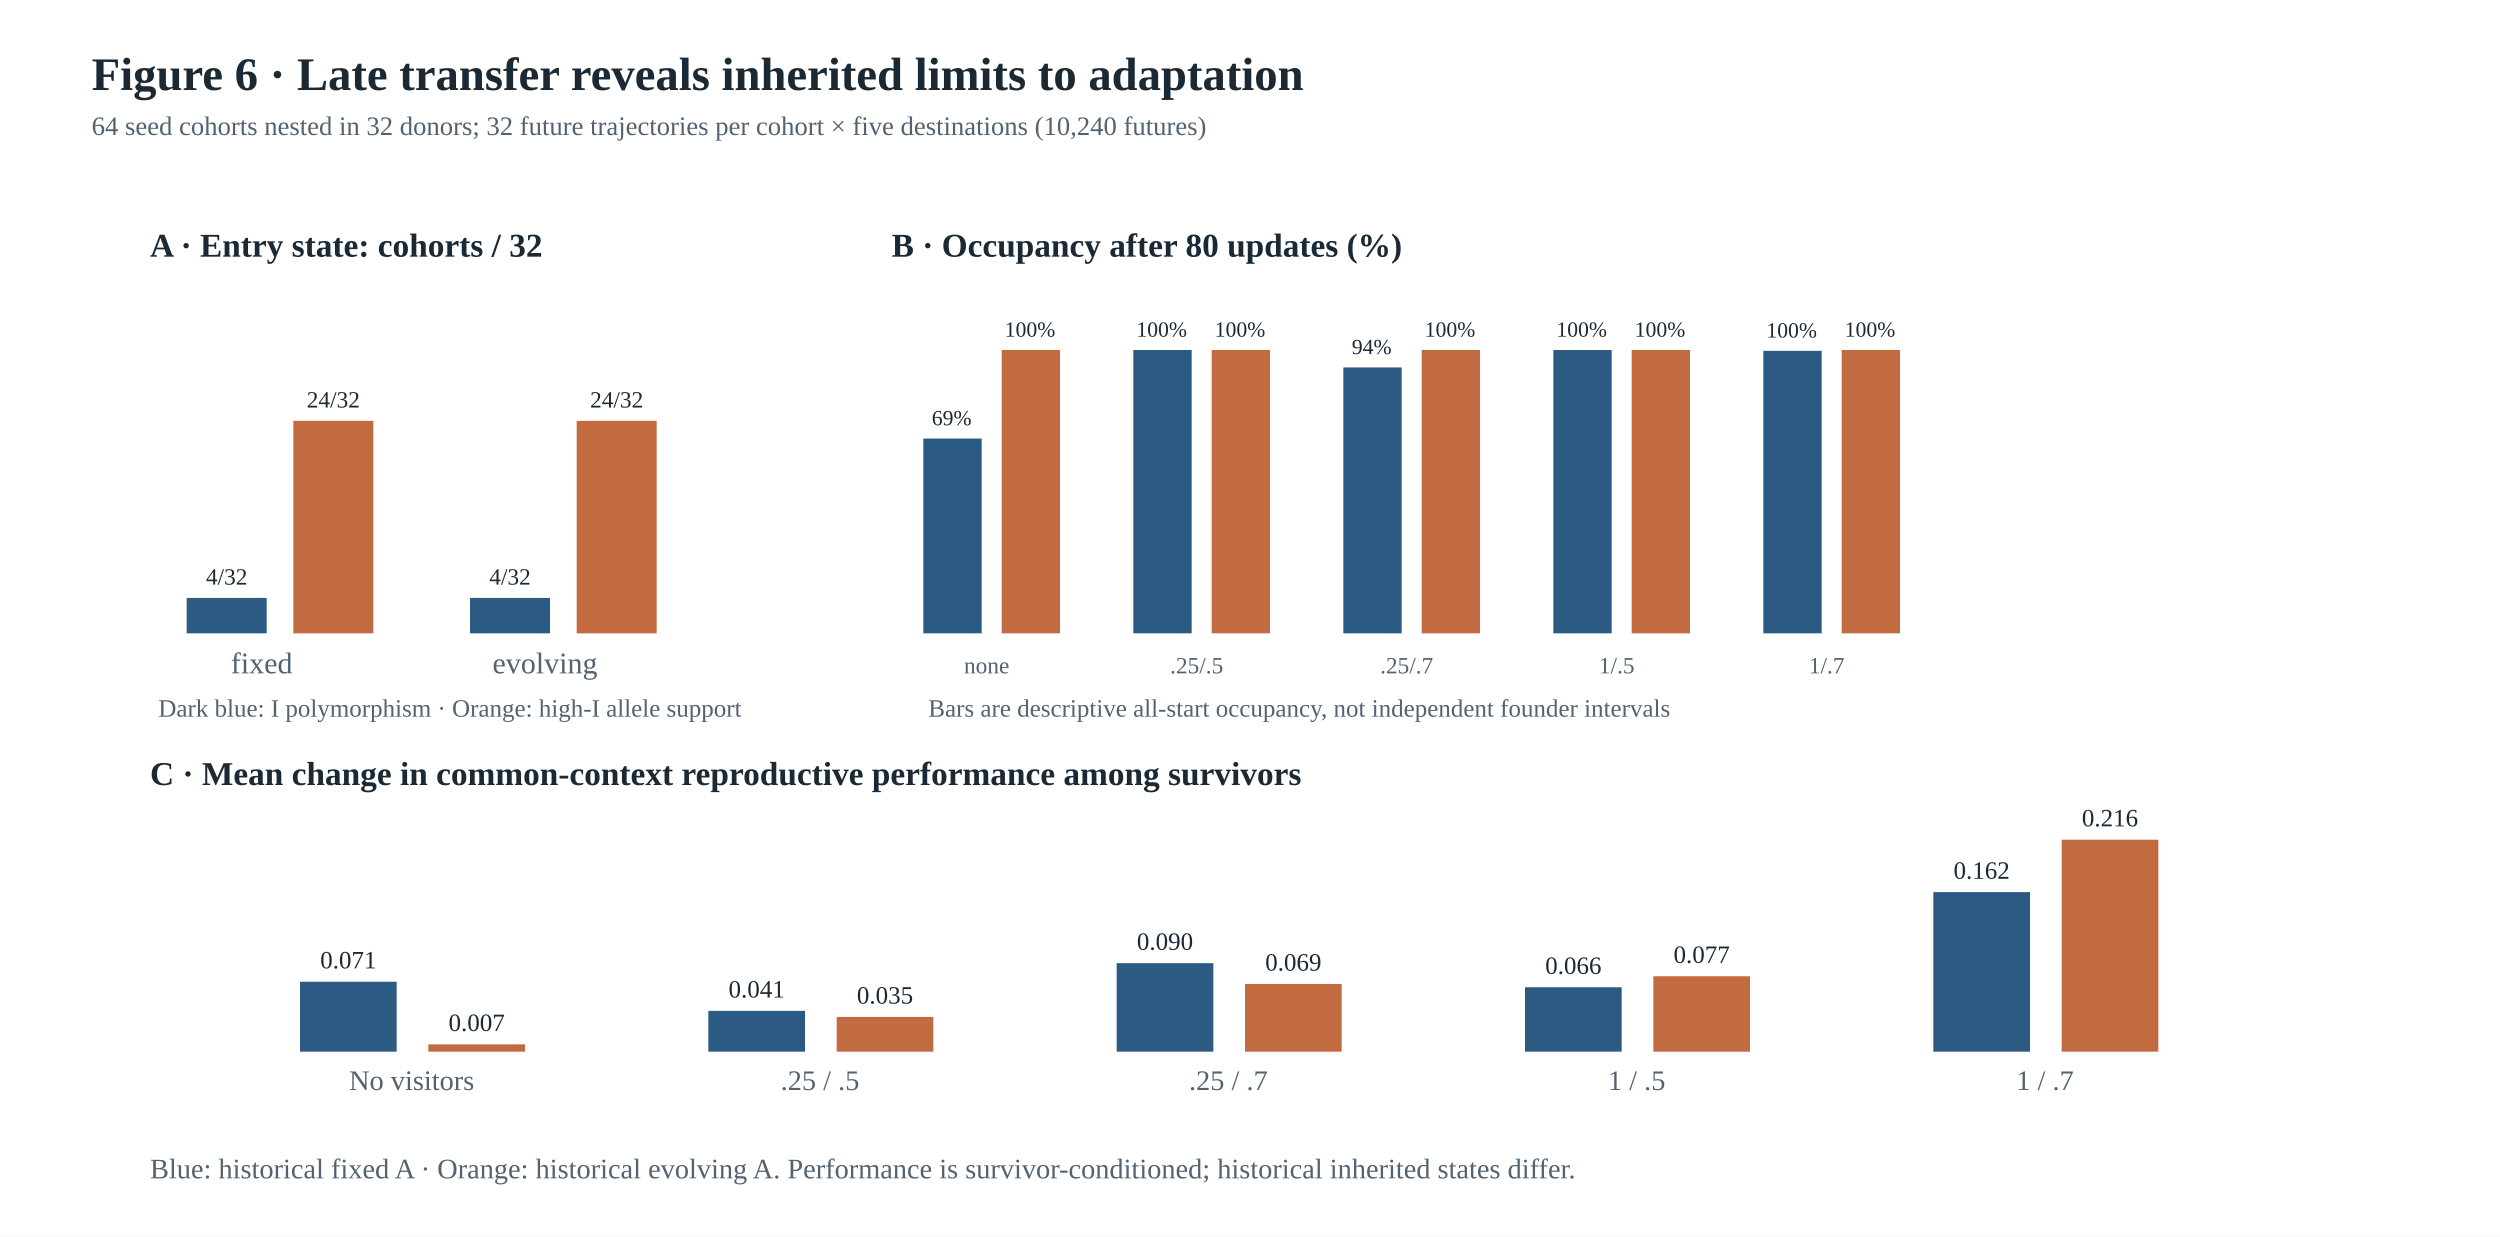
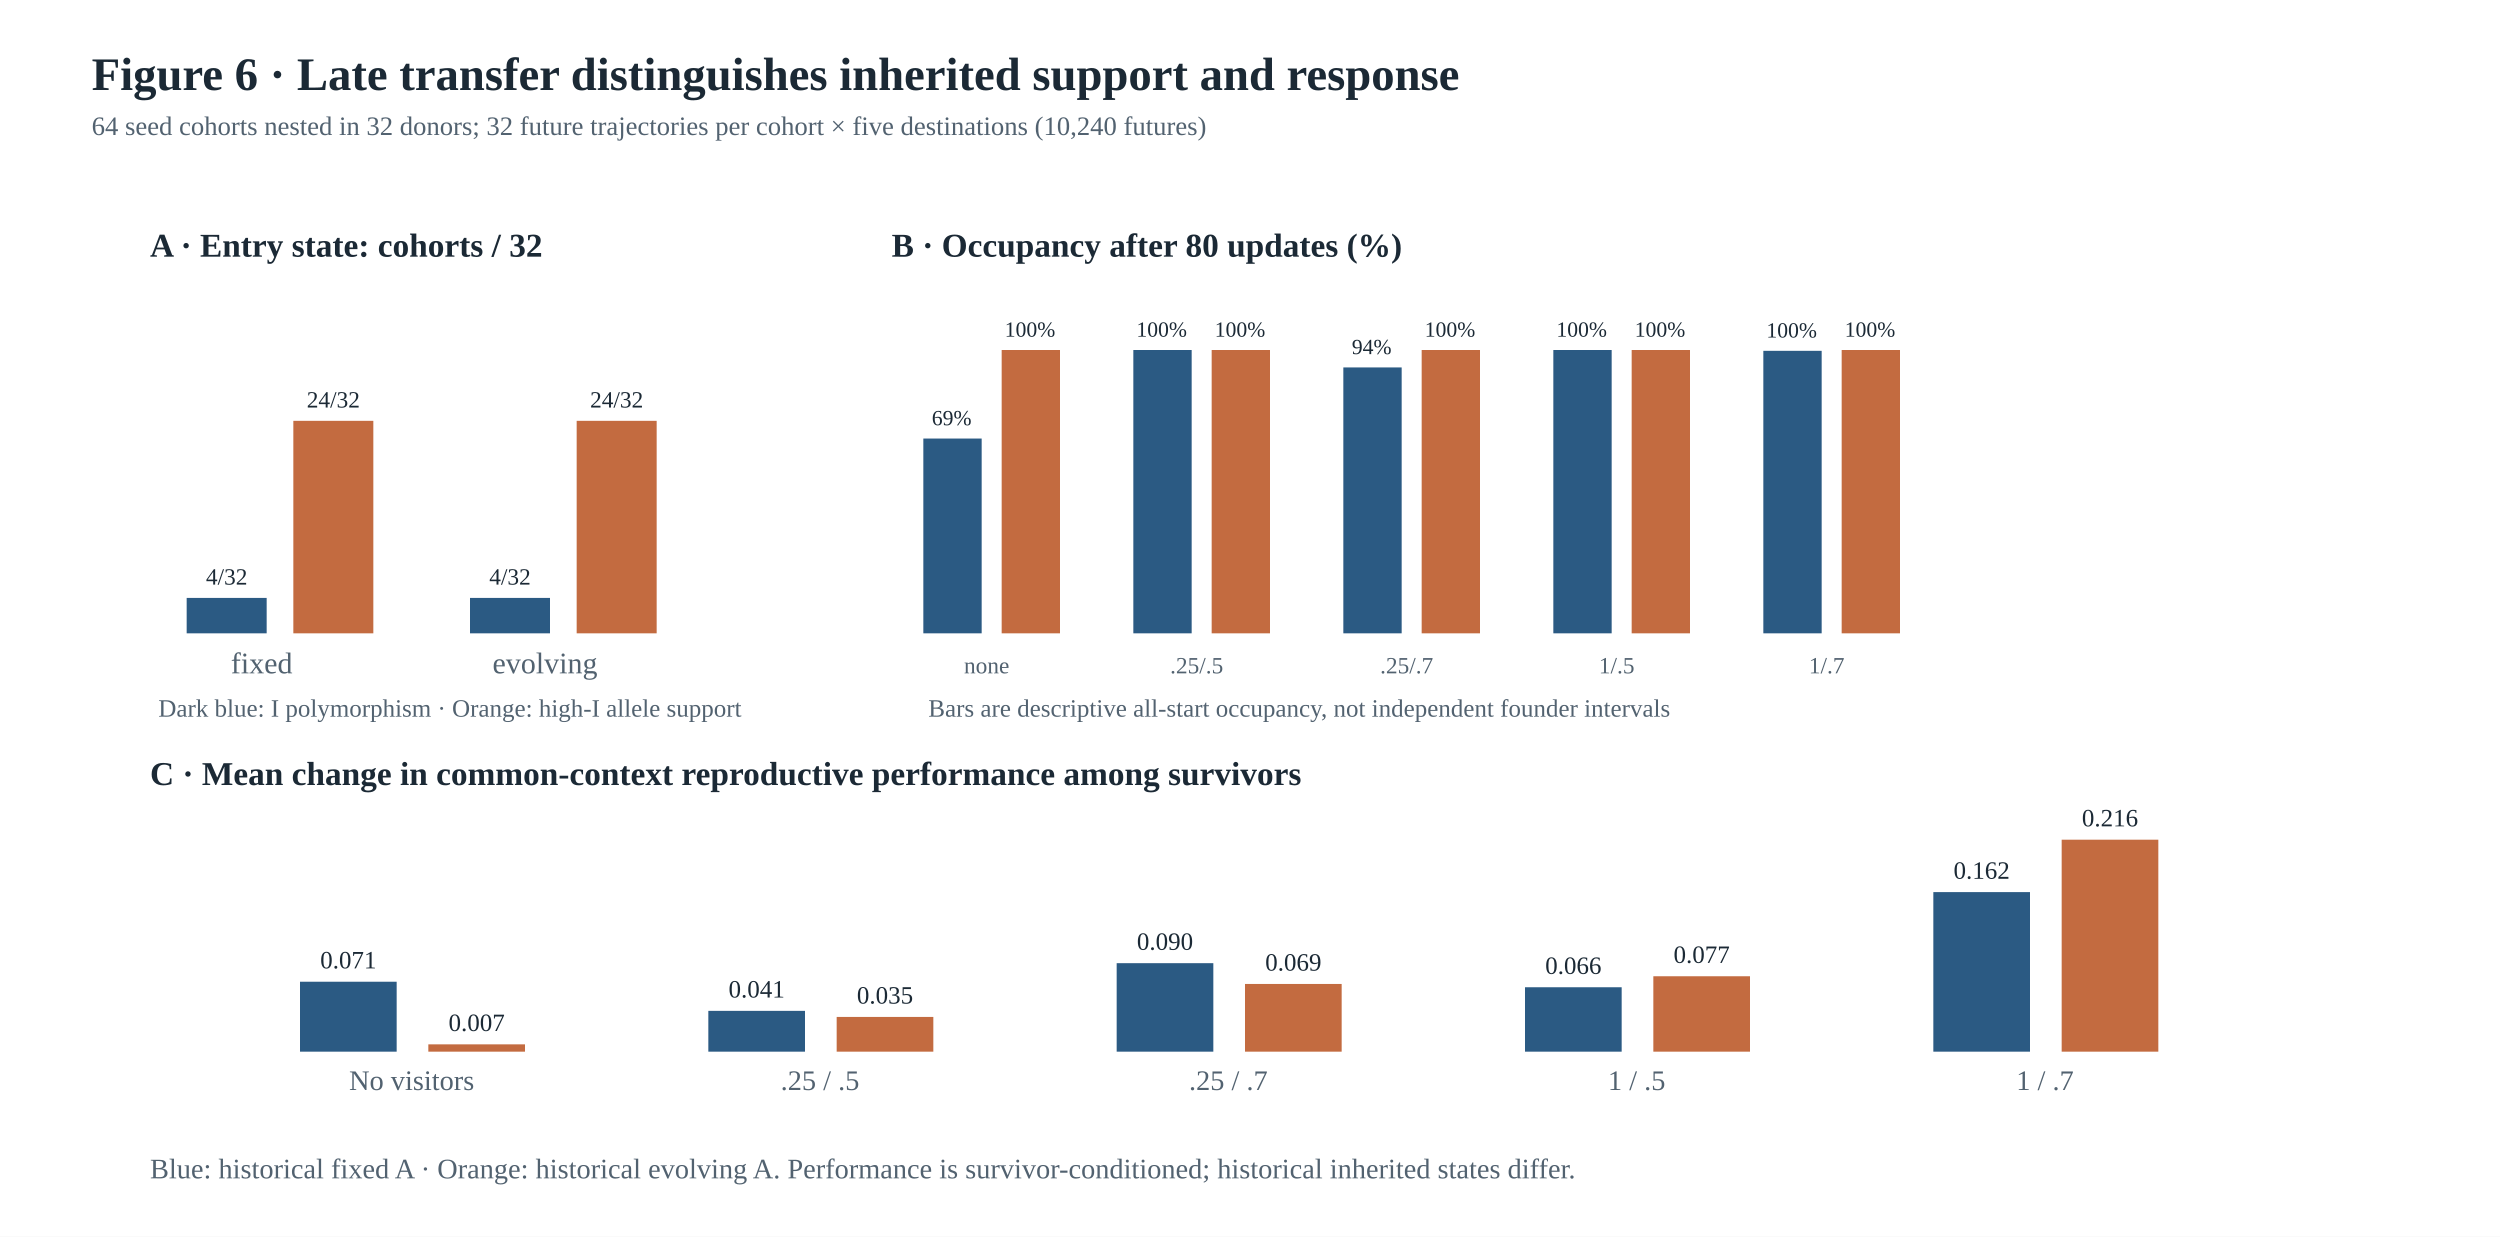
<svg xmlns="http://www.w3.org/2000/svg" width="1500" height="742" viewBox="0 0 1500 742" role="img">
  <rect x="0" y="0" width="1500" height="742" fill="#ffffff" />
-   <text x="55" y="54" font-size="28" text-anchor="start" fill="#1b2935" font-weight="bold">Figure 6 · Late transfer reveals inherited limits to adaptation</text>
+   <text x="55" y="54" font-size="28" text-anchor="start" fill="#1b2935" font-weight="bold">Figure 6 · Late transfer distinguishes inherited support and response</text>
  <text x="55" y="81" font-size="16" text-anchor="start" fill="#526270" font-weight="normal">64 seed cohorts nested in 32 donors; 32 future trajectories per cohort × five destinations (10,240 futures)</text>
  <text x="90" y="154" font-size="20" text-anchor="start" fill="#1b2935" font-weight="bold">A · Entry state: cohorts / 32</text>
  <rect x="112" y="358.75" width="48" height="21.25" fill="#2b5a83" data-kind="entry" data-policy="fixed" data-metric="polymI" data-count="4" />
  <text x="136" y="350.75" font-size="14" text-anchor="middle" fill="#1b2935" font-weight="normal">4/32</text>
  <rect x="176" y="252.5" width="48" height="127.5" fill="#c36b40" data-kind="entry" data-policy="fixed" data-metric="supportI" data-count="24" />
  <text x="200" y="244.5" font-size="14" text-anchor="middle" fill="#1b2935" font-weight="normal">24/32</text>
  <text x="157" y="404" font-size="18" text-anchor="middle" fill="#526270" font-weight="normal">fixed</text>
  <rect x="282" y="358.75" width="48" height="21.25" fill="#2b5a83" data-kind="entry" data-policy="evolving" data-metric="polymI" data-count="4" />
  <text x="306" y="350.75" font-size="14" text-anchor="middle" fill="#1b2935" font-weight="normal">4/32</text>
  <rect x="346" y="252.5" width="48" height="127.5" fill="#c36b40" data-kind="entry" data-policy="evolving" data-metric="supportI" data-count="24" />
  <text x="370" y="244.5" font-size="14" text-anchor="middle" fill="#1b2935" font-weight="normal">24/32</text>
  <text x="327" y="404" font-size="18" text-anchor="middle" fill="#526270" font-weight="normal">evolving</text>
  <text x="95" y="430" font-size="15" text-anchor="start" fill="#526270" font-weight="normal">Dark blue: I polymorphism  ·  Orange: high-I allele support</text>
  <text x="535" y="154" font-size="20" text-anchor="start" fill="#1b2935" font-weight="bold">B · Occupancy after 80 updates (%)</text>
  <rect x="554" y="263.125" width="35" height="116.875" fill="#2b5a83" data-kind="transfer-survival" data-policy="fixed" data-destination="0" data-count="704" data-denom="1024" />
  <text x="571" y="255.125" font-size="13" text-anchor="middle" fill="#1b2935" font-weight="normal">69%</text>
  <rect x="601" y="210" width="35" height="170" fill="#c36b40" data-kind="transfer-survival" data-policy="evolving" data-destination="0" data-count="1024" data-denom="1024" />
  <text x="618" y="202" font-size="13" text-anchor="middle" fill="#1b2935" font-weight="normal">100%</text>
  <text x="592" y="404" font-size="14" text-anchor="middle" fill="#526270" font-weight="normal">none</text>
  <rect x="680" y="210" width="35" height="170" fill="#2b5a83" data-kind="transfer-survival" data-policy="fixed" data-destination="1" data-count="1024" data-denom="1024" />
  <text x="697" y="202" font-size="13" text-anchor="middle" fill="#1b2935" font-weight="normal">100%</text>
  <rect x="727" y="210" width="35" height="170" fill="#c36b40" data-kind="transfer-survival" data-policy="evolving" data-destination="1" data-count="1024" data-denom="1024" />
  <text x="744" y="202" font-size="13" text-anchor="middle" fill="#1b2935" font-weight="normal">100%</text>
  <text x="718" y="404" font-size="14" text-anchor="middle" fill="#526270" font-weight="normal">.25/.5</text>
  <rect x="806" y="220.459" width="35" height="159.541" fill="#2b5a83" data-kind="transfer-survival" data-policy="fixed" data-destination="2" data-count="961" data-denom="1024" />
  <text x="823" y="212.459" font-size="13" text-anchor="middle" fill="#1b2935" font-weight="normal">94%</text>
  <rect x="853" y="210" width="35" height="170" fill="#c36b40" data-kind="transfer-survival" data-policy="evolving" data-destination="2" data-count="1024" data-denom="1024" />
  <text x="870" y="202" font-size="13" text-anchor="middle" fill="#1b2935" font-weight="normal">100%</text>
  <text x="844" y="404" font-size="14" text-anchor="middle" fill="#526270" font-weight="normal">.25/.7</text>
  <rect x="932" y="210" width="35" height="170" fill="#2b5a83" data-kind="transfer-survival" data-policy="fixed" data-destination="3" data-count="1024" data-denom="1024" />
  <text x="949" y="202" font-size="13" text-anchor="middle" fill="#1b2935" font-weight="normal">100%</text>
  <rect x="979" y="210" width="35" height="170" fill="#c36b40" data-kind="transfer-survival" data-policy="evolving" data-destination="3" data-count="1024" data-denom="1024" />
  <text x="996" y="202" font-size="13" text-anchor="middle" fill="#1b2935" font-weight="normal">100%</text>
  <text x="970" y="404" font-size="14" text-anchor="middle" fill="#526270" font-weight="normal">1/.5</text>
  <rect x="1058" y="210.498" width="35" height="169.502" fill="#2b5a83" data-kind="transfer-survival" data-policy="fixed" data-destination="4" data-count="1021" data-denom="1024" />
  <text x="1075" y="202.498" font-size="13" text-anchor="middle" fill="#1b2935" font-weight="normal">100%</text>
  <rect x="1105" y="210" width="35" height="170" fill="#c36b40" data-kind="transfer-survival" data-policy="evolving" data-destination="4" data-count="1024" data-denom="1024" />
  <text x="1122" y="202" font-size="13" text-anchor="middle" fill="#1b2935" font-weight="normal">100%</text>
  <text x="1096" y="404" font-size="14" text-anchor="middle" fill="#526270" font-weight="normal">1/.7</text>
  <text x="557" y="430" font-size="15" text-anchor="start" fill="#526270" font-weight="normal">Bars are descriptive all-start occupancy, not independent founder intervals</text>
  <text x="90" y="471" font-size="20" text-anchor="start" fill="#1b2935" font-weight="bold">C · Mean change in common-context reproductive performance among survivors</text>
  <rect x="180" y="589.037" width="58" height="41.963" fill="#2b5a83" data-kind="performance" data-policy="fixed" data-destination="0" data-value="0.07112450620039307" data-survivors="704" />
  <text x="209" y="581.037" font-size="15" text-anchor="middle" fill="#1b2935" font-weight="normal">0.071</text>
  <rect x="257" y="626.61" width="58" height="4.39" fill="#c36b40" data-kind="performance" data-policy="evolving" data-destination="0" data-value="0.007440480970814467" data-survivors="1024" />
  <text x="286" y="618.61" font-size="15" text-anchor="middle" fill="#1b2935" font-weight="normal">0.007</text>
  <text x="247" y="654" font-size="17" text-anchor="middle" fill="#526270" font-weight="normal">No visitors</text>
  <rect x="425" y="606.519" width="58" height="24.481" fill="#2b5a83" data-kind="performance" data-policy="fixed" data-destination="1" data-value="0.04149374705219648" data-survivors="1024" />
  <text x="454" y="598.519" font-size="15" text-anchor="middle" fill="#1b2935" font-weight="normal">0.041</text>
  <rect x="502" y="610.16" width="58" height="20.84" fill="#c36b40" data-kind="performance" data-policy="evolving" data-destination="1" data-value="0.035322236977441246" data-survivors="1024" />
  <text x="531" y="602.16" font-size="15" text-anchor="middle" fill="#1b2935" font-weight="normal">0.035</text>
  <text x="492" y="654" font-size="17" text-anchor="middle" fill="#526270" font-weight="normal">.25 / .5</text>
  <rect x="670" y="577.905" width="58" height="53.095" fill="#2b5a83" data-kind="performance" data-policy="fixed" data-destination="2" data-value="0.0899922723560636" data-survivors="961" />
  <text x="699" y="569.905" font-size="15" text-anchor="middle" fill="#1b2935" font-weight="normal">0.090</text>
  <rect x="747" y="590.374" width="58" height="40.626" fill="#c36b40" data-kind="performance" data-policy="evolving" data-destination="2" data-value="0.06885689472701821" data-survivors="1024" />
  <text x="776" y="582.374" font-size="15" text-anchor="middle" fill="#1b2935" font-weight="normal">0.069</text>
  <text x="737" y="654" font-size="17" text-anchor="middle" fill="#526270" font-weight="normal">.25 / .7</text>
  <rect x="915" y="592.351" width="58" height="38.649" fill="#2b5a83" data-kind="performance" data-policy="fixed" data-destination="3" data-value="0.06550702223709486" data-survivors="1024" />
  <text x="944" y="584.351" font-size="15" text-anchor="middle" fill="#1b2935" font-weight="normal">0.066</text>
  <rect x="992" y="585.752" width="58" height="45.248" fill="#c36b40" data-kind="performance" data-policy="evolving" data-destination="3" data-value="0.0766908608615673" data-survivors="1024" />
  <text x="1021" y="577.752" font-size="15" text-anchor="middle" fill="#1b2935" font-weight="normal">0.077</text>
  <text x="982" y="654" font-size="17" text-anchor="middle" fill="#526270" font-weight="normal">1 / .5</text>
  <rect x="1160" y="535.262" width="58" height="95.738" fill="#2b5a83" data-kind="performance" data-policy="fixed" data-destination="4" data-value="0.16226750532419917" data-survivors="1021" />
  <text x="1189" y="527.262" font-size="15" text-anchor="middle" fill="#1b2935" font-weight="normal">0.162</text>
  <rect x="1237" y="503.817" width="58" height="127.183" fill="#c36b40" data-kind="performance" data-policy="evolving" data-destination="4" data-value="0.2155638381846553" data-survivors="1024" />
  <text x="1266" y="495.817" font-size="15" text-anchor="middle" fill="#1b2935" font-weight="normal">0.216</text>
  <text x="1227" y="654" font-size="17" text-anchor="middle" fill="#526270" font-weight="normal">1 / .7</text>
  <text x="90" y="707" font-size="17" text-anchor="start" fill="#526270" font-weight="normal">Blue: historical fixed A  ·  Orange: historical evolving A. Performance is survivor-conditioned; historical inherited states differ.</text>
</svg>
